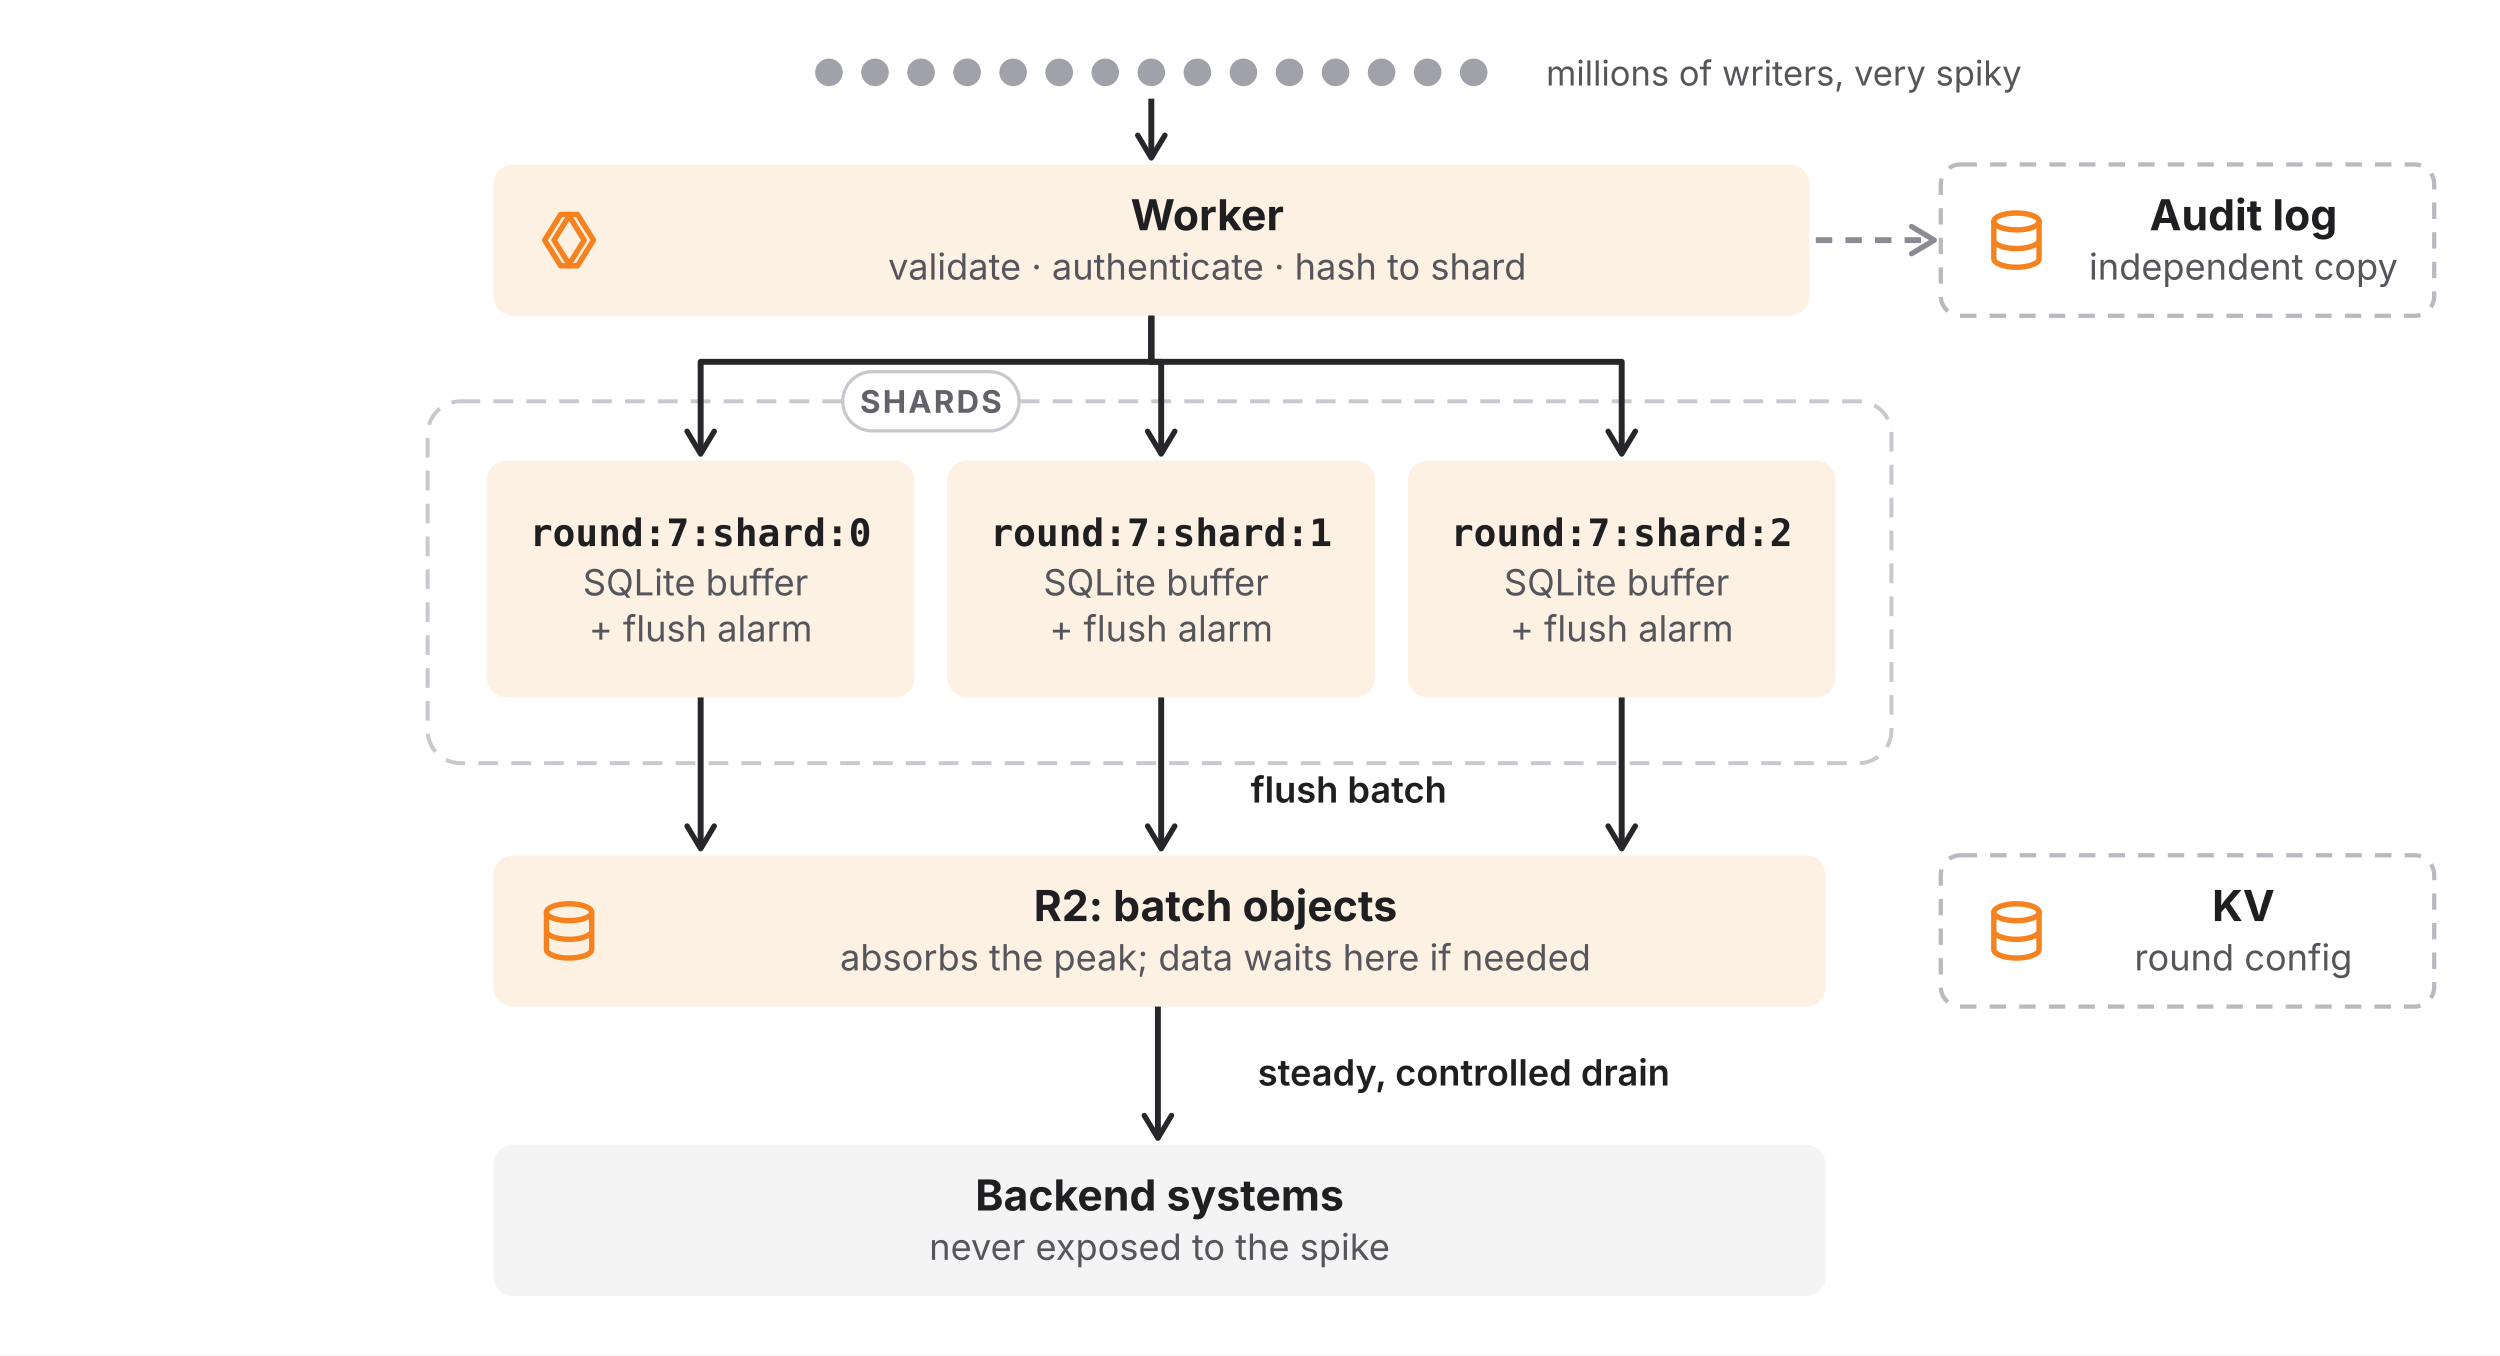
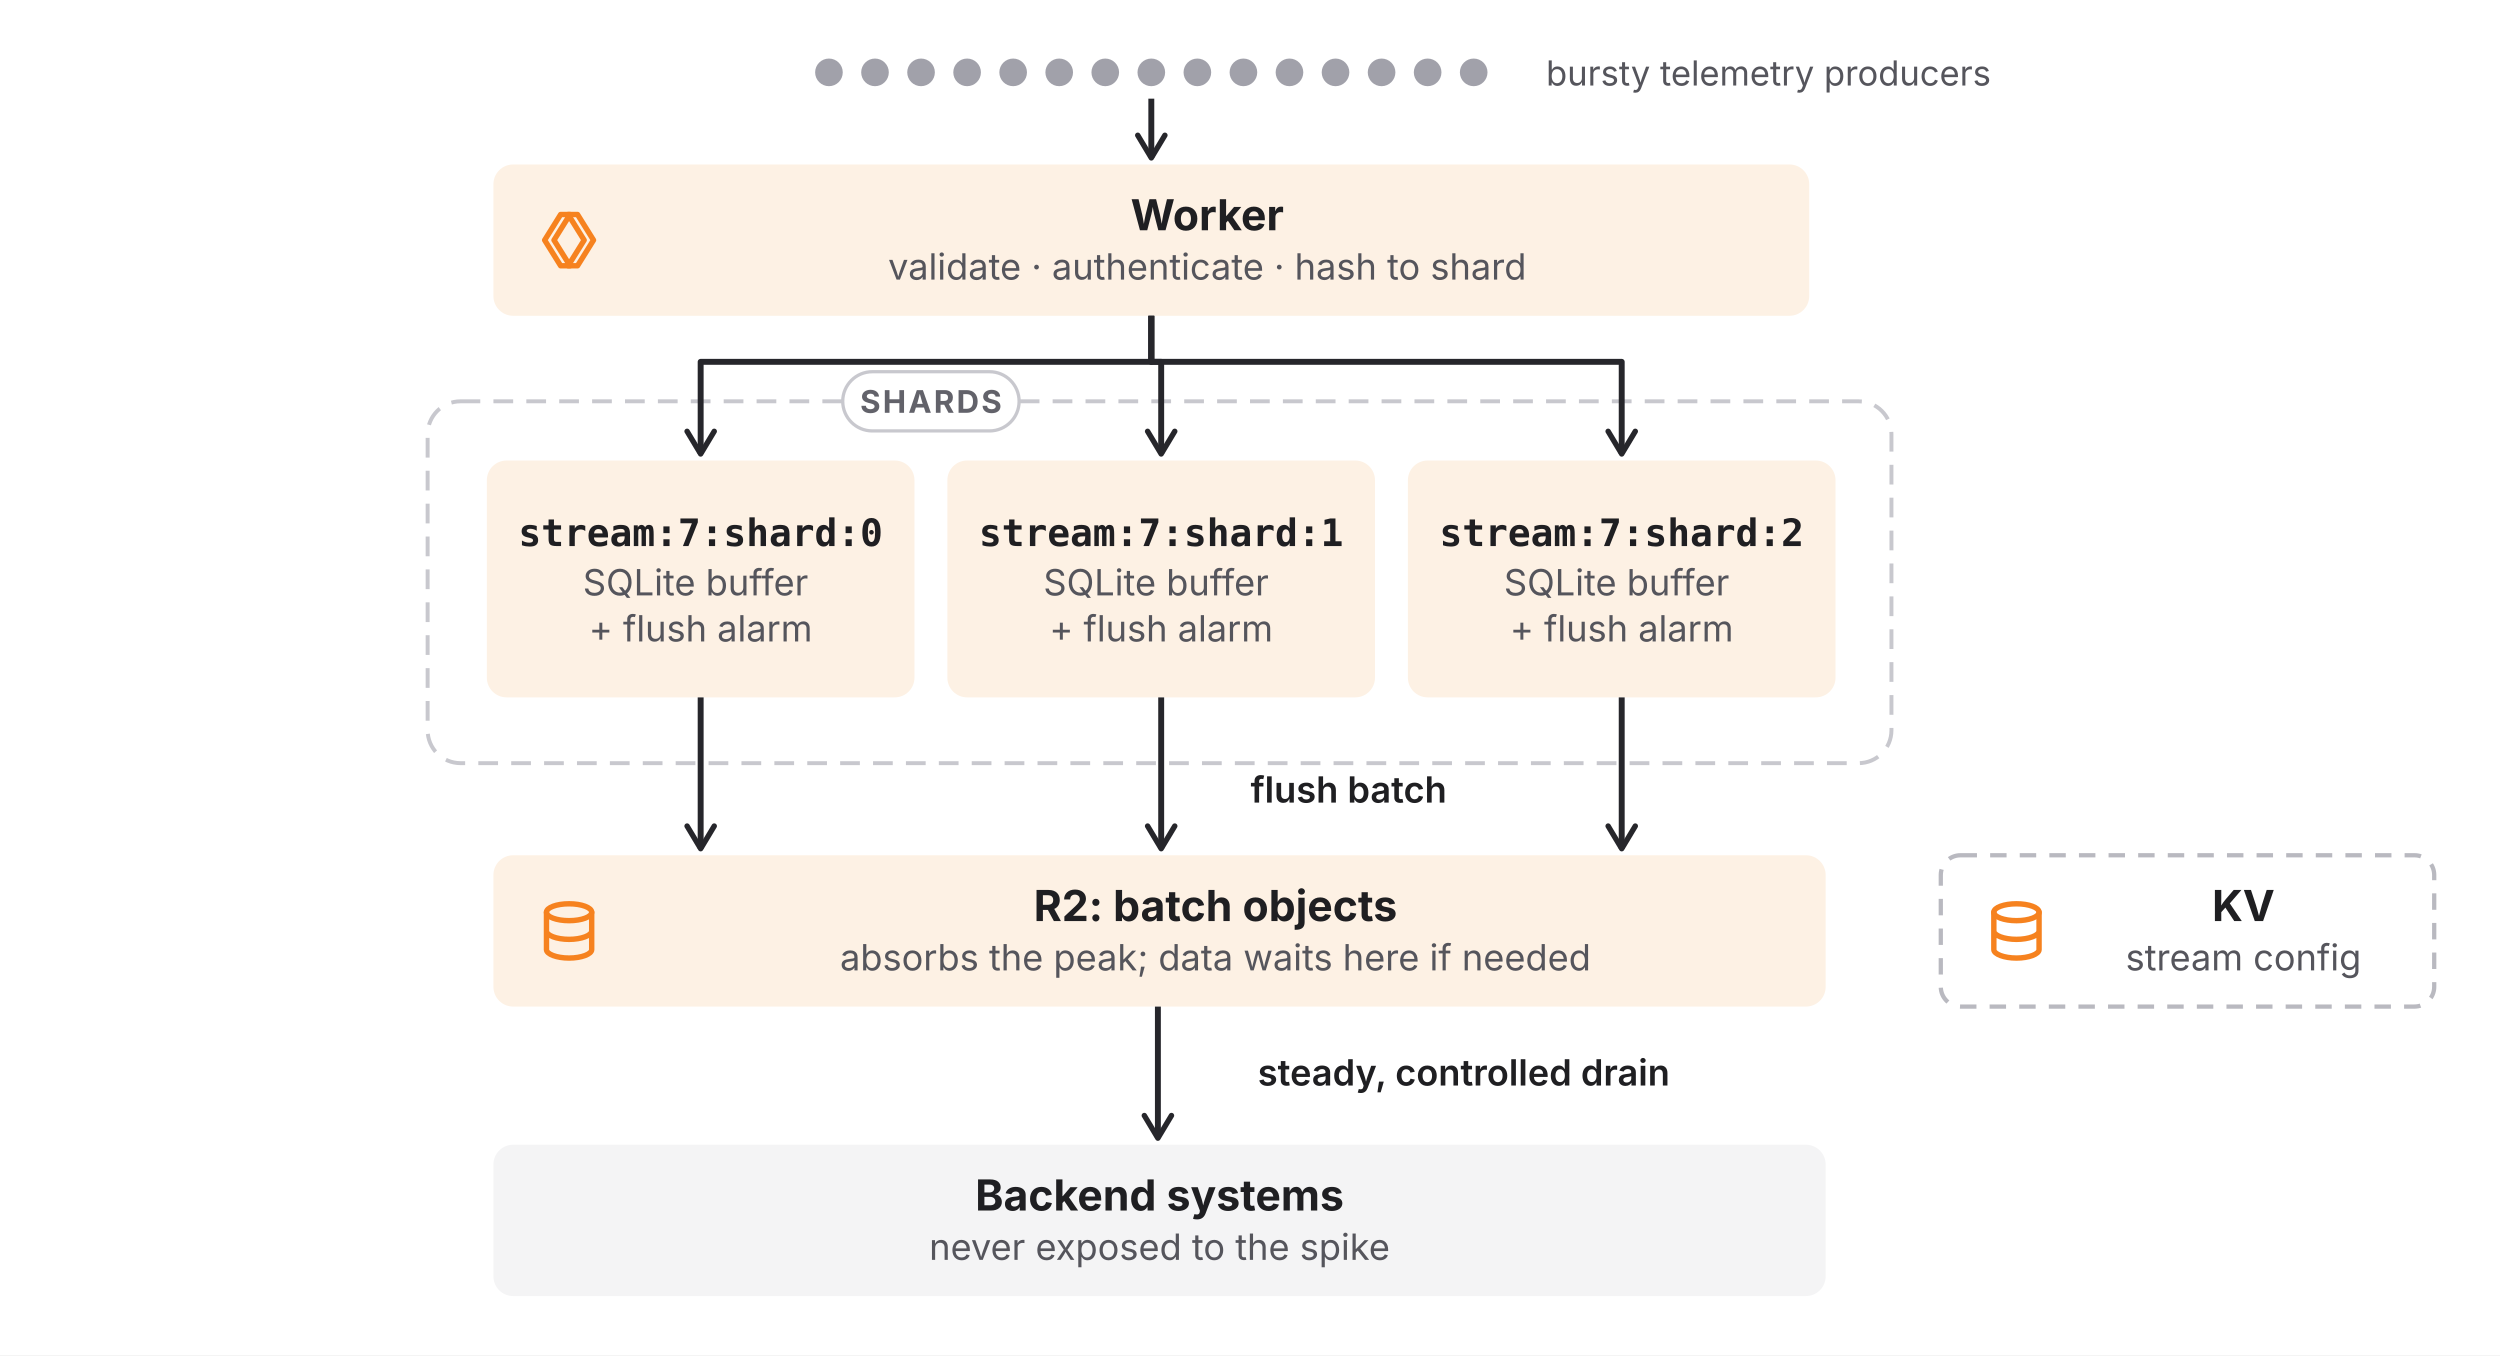
<svg xmlns="http://www.w3.org/2000/svg" viewBox="0 0 760 412" style="font-family:Inter,system-ui,-apple-system,BlinkMacSystemFont,Segoe UI,sans-serif">
  <rect width="100%" height="100%" fill="#ffffff" />
  <defs>
    <marker id="d8g" viewBox="0 0 12 12" refX="10" refY="6" markerWidth="11" markerHeight="11" markerUnits="userSpaceOnUse" orient="auto-start-reverse">
      <path d="M2.5,1.5 L10,6 L2.5,10.5" fill="none" stroke="#26262b" stroke-width="1.8" stroke-linecap="round" stroke-linejoin="round" />
    </marker>
    <marker id="d8o" viewBox="0 0 12 12" refX="10" refY="6" markerWidth="11" markerHeight="11" markerUnits="userSpaceOnUse" orient="auto-start-reverse">
      <path d="M2.5,1.5 L10,6 L2.5,10.5" fill="none" stroke="#26262b" stroke-width="1.8" stroke-linecap="round" stroke-linejoin="round" />
    </marker>
    <marker id="d8b" viewBox="0 0 12 12" refX="10" refY="6" markerWidth="11" markerHeight="11" markerUnits="userSpaceOnUse" orient="auto-start-reverse">
      <path d="M2.5,1.5 L10,6 L2.5,10.5" fill="none" stroke="#26262b" stroke-width="1.8" stroke-linecap="round" stroke-linejoin="round" />
    </marker>
    <marker id="d8p" viewBox="0 0 12 12" refX="10" refY="6" markerWidth="11" markerHeight="11" markerUnits="userSpaceOnUse" orient="auto-start-reverse">
      <path d="M2.5,1.5 L10,6 L2.5,10.5" fill="none" stroke="#8b8b93" stroke-width="1.8" stroke-linecap="round" stroke-linejoin="round" />
    </marker>
    <marker id="d8r" viewBox="0 0 12 12" refX="10" refY="6" markerWidth="11" markerHeight="11" markerUnits="userSpaceOnUse" orient="auto-start-reverse">
      <path d="M2.5,1.5 L10,6 L2.5,10.5" fill="none" stroke="#d93636" stroke-width="1.8" stroke-linecap="round" stroke-linejoin="round" />
    </marker>
    <marker id="d8k" viewBox="0 0 12 12" refX="10" refY="6" markerWidth="11" markerHeight="11" markerUnits="userSpaceOnUse" orient="auto-start-reverse">
      <path d="M2.5,1.5 L10,6 L2.5,10.5" fill="none" stroke="#1f9d55" stroke-width="1.8" stroke-linecap="round" stroke-linejoin="round" />
    </marker>
  </defs>
  <circle cx="252" cy="22" r="4.2" fill="#a1a1aa" />
  <circle cx="266" cy="22" r="4.2" fill="#a1a1aa" />
  <circle cx="280" cy="22" r="4.2" fill="#a1a1aa" />
  <circle cx="294" cy="22" r="4.2" fill="#a1a1aa" />
  <circle cx="308" cy="22" r="4.2" fill="#a1a1aa" />
  <circle cx="322" cy="22" r="4.2" fill="#a1a1aa" />
  <circle cx="336" cy="22" r="4.2" fill="#a1a1aa" />
  <circle cx="350" cy="22" r="4.2" fill="#a1a1aa" />
  <circle cx="364" cy="22" r="4.2" fill="#a1a1aa" />
  <circle cx="378" cy="22" r="4.2" fill="#a1a1aa" />
  <circle cx="392" cy="22" r="4.2" fill="#a1a1aa" />
  <circle cx="406" cy="22" r="4.2" fill="#a1a1aa" />
  <circle cx="420" cy="22" r="4.2" fill="#a1a1aa" />
  <circle cx="434" cy="22" r="4.2" fill="#a1a1aa" />
  <circle cx="448" cy="22" r="4.2" fill="#a1a1aa" />
  <text x="470" y="26" font-size="10.5" font-weight="400" fill="#55555c" text-anchor="start">
-     <tspan x="470" dy="0">millions of writers, very spiky</tspan>
+     <tspan x="470" dy="0">bursty telemetry producers</tspan>
  </text>
  <path d="M350,30 L350,48" fill="none" stroke="#26262b" stroke-width="1.8" stroke-linejoin="round" marker-end="url(#d8g)" />
  <rect x="150" y="50" width="400" height="46" rx="6" fill="#fdf1e4" />
  <g transform="translate(162 62) scale(0.9166667)" fill="none" stroke="#f6821f" stroke-width="1.8" stroke-linejoin="round" stroke-linecap="round">
    <path d="M9.2 3.5h3.1L7 12l5.3 8.5H9.2L3.9 12z" />
    <path d="M11.7 3.5h3.1l5.3 8.5-5.3 8.5h-3.1L17 12z" />
  </g>
  <text x="367" y="70" font-size="13" font-weight="700" fill="#1f1f22" text-anchor="middle">
    <tspan x="367" dy="0">Worker</tspan>
  </text>
  <text x="367" y="85" font-size="11" font-weight="400" fill="#55555c" text-anchor="middle">
    <tspan x="367" dy="0">validate · authenticate · hash to shard</tspan>
  </text>
-   <rect x="590" y="50" width="150" height="46" rx="6" fill="#ffffff" stroke="#b9b9c0" stroke-width="1.3" stroke-dasharray="5 4" />
-   <g transform="translate(602 62) scale(0.9166667)" fill="none" stroke="#f6821f" stroke-width="1.8" stroke-linejoin="round" stroke-linecap="round">
-     <ellipse cx="12" cy="5.8" rx="7.5" ry="2.8" />
-     <path d="M4.5 5.8v12.4c0 1.5 3.4 2.8 7.5 2.8s7.5-1.3 7.5-2.8V5.8M4.5 12c0 1.5 3.4 2.8 7.5 2.8s7.5-1.3 7.5-2.8" />
-   </g>
-   <text x="682" y="70" font-size="13" font-weight="700" fill="#1f1f22" text-anchor="middle">
-     <tspan x="682" dy="0">Audit log</tspan>
-   </text>
-   <text x="682" y="85" font-size="11" font-weight="400" fill="#55555c" text-anchor="middle">
-     <tspan x="682" dy="0">independent copy</tspan>
-   </text>
-   <path d="M552,73 L588,73" fill="none" stroke="#8b8b93" stroke-width="1.8" stroke-linejoin="round" stroke-dasharray="5 4" marker-end="url(#d8p)" />
  <rect x="130" y="122" width="445" height="110" rx="10" fill="#ffffff" fill-opacity="0.7" stroke="#c8c8ce" stroke-width="1.2" stroke-dasharray="6 4" />
  <path d="M350,96 L350,110 L213,110 L213,138" fill="none" stroke="#26262b" stroke-width="1.8" stroke-linejoin="round" marker-end="url(#d8o)" />
  <path d="M350,96 L350,110 L353,110 L353,138" fill="none" stroke="#26262b" stroke-width="1.8" stroke-linejoin="round" marker-end="url(#d8o)" />
  <path d="M350,96 L350,110 L493,110 L493,138" fill="none" stroke="#26262b" stroke-width="1.8" stroke-linejoin="round" marker-end="url(#d8o)" />
  <rect x="148" y="140" width="130" height="72" rx="6" fill="#fdf1e4" />
  <text x="213" y="166" font-size="11.5" font-weight="700" fill="#1f1f22" text-anchor="middle" font-family="ui-monospace,SFMono-Regular,Menlo,monospace">
-     <tspan x="213" dy="0">round:7:shard:0</tspan>
+     <tspan x="213" dy="0">stream:7:shard:0</tspan>
  </text>
  <text x="213" y="181" font-size="11" font-weight="400" fill="#55555c" text-anchor="middle">
    <tspan x="213" dy="0">SQLite buffer</tspan>
    <tspan x="213" dy="14">+ flush alarm</tspan>
  </text>
  <rect x="288" y="140" width="130" height="72" rx="6" fill="#fdf1e4" />
  <text x="353" y="166" font-size="11.5" font-weight="700" fill="#1f1f22" text-anchor="middle" font-family="ui-monospace,SFMono-Regular,Menlo,monospace">
-     <tspan x="353" dy="0">round:7:shard:1</tspan>
+     <tspan x="353" dy="0">stream:7:shard:1</tspan>
  </text>
  <text x="353" y="181" font-size="11" font-weight="400" fill="#55555c" text-anchor="middle">
    <tspan x="353" dy="0">SQLite buffer</tspan>
    <tspan x="353" dy="14">+ flush alarm</tspan>
  </text>
  <rect x="428" y="140" width="130" height="72" rx="6" fill="#fdf1e4" />
  <text x="493" y="166" font-size="11.5" font-weight="700" fill="#1f1f22" text-anchor="middle" font-family="ui-monospace,SFMono-Regular,Menlo,monospace">
-     <tspan x="493" dy="0">round:7:shard:2</tspan>
+     <tspan x="493" dy="0">stream:7:shard:2</tspan>
  </text>
  <text x="493" y="181" font-size="11" font-weight="400" fill="#55555c" text-anchor="middle">
    <tspan x="493" dy="0">SQLite buffer</tspan>
    <tspan x="493" dy="14">+ flush alarm</tspan>
  </text>
  <path d="M213,212 L213,258" fill="none" stroke="#26262b" stroke-width="1.8" stroke-linejoin="round" marker-end="url(#d8o)" />
  <path d="M353,212 L353,258" fill="none" stroke="#26262b" stroke-width="1.8" stroke-linejoin="round" marker-end="url(#d8o)" />
  <text x="410" y="244" font-size="11" font-weight="600" fill="#1f1f22" text-anchor="middle" paint-order="stroke" stroke="#ffffff" stroke-width="4" stroke-linejoin="round">
    <tspan x="410" dy="0">flush batch</tspan>
  </text>
  <path d="M493,212 L493,258" fill="none" stroke="#26262b" stroke-width="1.8" stroke-linejoin="round" marker-end="url(#d8o)" />
  <rect x="150" y="260" width="405" height="46" rx="6" fill="#fdf1e4" />
  <g transform="translate(162 272) scale(0.9166667)" fill="none" stroke="#f6821f" stroke-width="1.8" stroke-linejoin="round" stroke-linecap="round">
    <ellipse cx="12" cy="5.8" rx="7.5" ry="2.8" />
    <path d="M4.5 5.8v12.4c0 1.5 3.4 2.8 7.5 2.8s7.5-1.3 7.5-2.8V5.8M4.5 12c0 1.5 3.4 2.8 7.5 2.8s7.5-1.3 7.5-2.8" />
  </g>
  <text x="369.5" y="280" font-size="13" font-weight="700" fill="#1f1f22" text-anchor="middle">
    <tspan x="369.5" dy="0">R2: batch objects</tspan>
  </text>
  <text x="369.5" y="295" font-size="11" font-weight="400" fill="#55555c" text-anchor="middle">
    <tspan x="369.5" dy="0">absorbs the peak; data waits here if needed</tspan>
  </text>
  <rect x="590" y="260" width="150" height="46" rx="6" fill="#ffffff" stroke="#b9b9c0" stroke-width="1.3" stroke-dasharray="5 4" />
  <g transform="translate(602 272) scale(0.9166667)" fill="none" stroke="#f6821f" stroke-width="1.8" stroke-linejoin="round" stroke-linecap="round">
    <ellipse cx="12" cy="5.8" rx="7.5" ry="2.8" />
    <path d="M4.5 5.8v12.4c0 1.5 3.4 2.8 7.5 2.8s7.5-1.3 7.5-2.8V5.8M4.5 12c0 1.5 3.4 2.8 7.5 2.8s7.5-1.3 7.5-2.8" />
  </g>
  <text x="682" y="280" font-size="13" font-weight="700" fill="#1f1f22" text-anchor="middle">
    <tspan x="682" dy="0">KV</tspan>
  </text>
  <text x="682" y="295" font-size="11" font-weight="400" fill="#55555c" text-anchor="middle">
-     <tspan x="682" dy="0">round config</tspan>
+     <tspan x="682" dy="0">stream config</tspan>
  </text>
  <path d="M352,306 L352,346" fill="none" stroke="#26262b" stroke-width="1.8" stroke-linejoin="round" marker-end="url(#d8g)" />
  <text x="445" y="330" font-size="11" font-weight="600" fill="#1f1f22" text-anchor="middle" paint-order="stroke" stroke="#ffffff" stroke-width="4" stroke-linejoin="round">
    <tspan x="445" dy="0">steady, controlled drain</tspan>
  </text>
  <rect x="150" y="348" width="405" height="46" rx="6" fill="#f4f4f5" />
  <text x="352.5" y="368" font-size="13" font-weight="700" fill="#1f1f22" text-anchor="middle">
    <tspan x="352.5" dy="0">Backend systems</tspan>
  </text>
  <text x="352.5" y="383" font-size="11" font-weight="400" fill="#55555c" text-anchor="middle">
    <tspan x="352.5" dy="0">never exposed to the spike</tspan>
  </text>
  <rect x="256.19" y="113" width="53.62" height="18" rx="9" fill="#ffffff" stroke="#c8c8ce" stroke-width="1" />
  <text x="283" y="125.5" font-size="9.5" font-weight="700" fill="#62626a" text-anchor="middle" letter-spacing="0.07em">
    <tspan x="283" dy="0">SHARDS</tspan>
  </text>
</svg>
